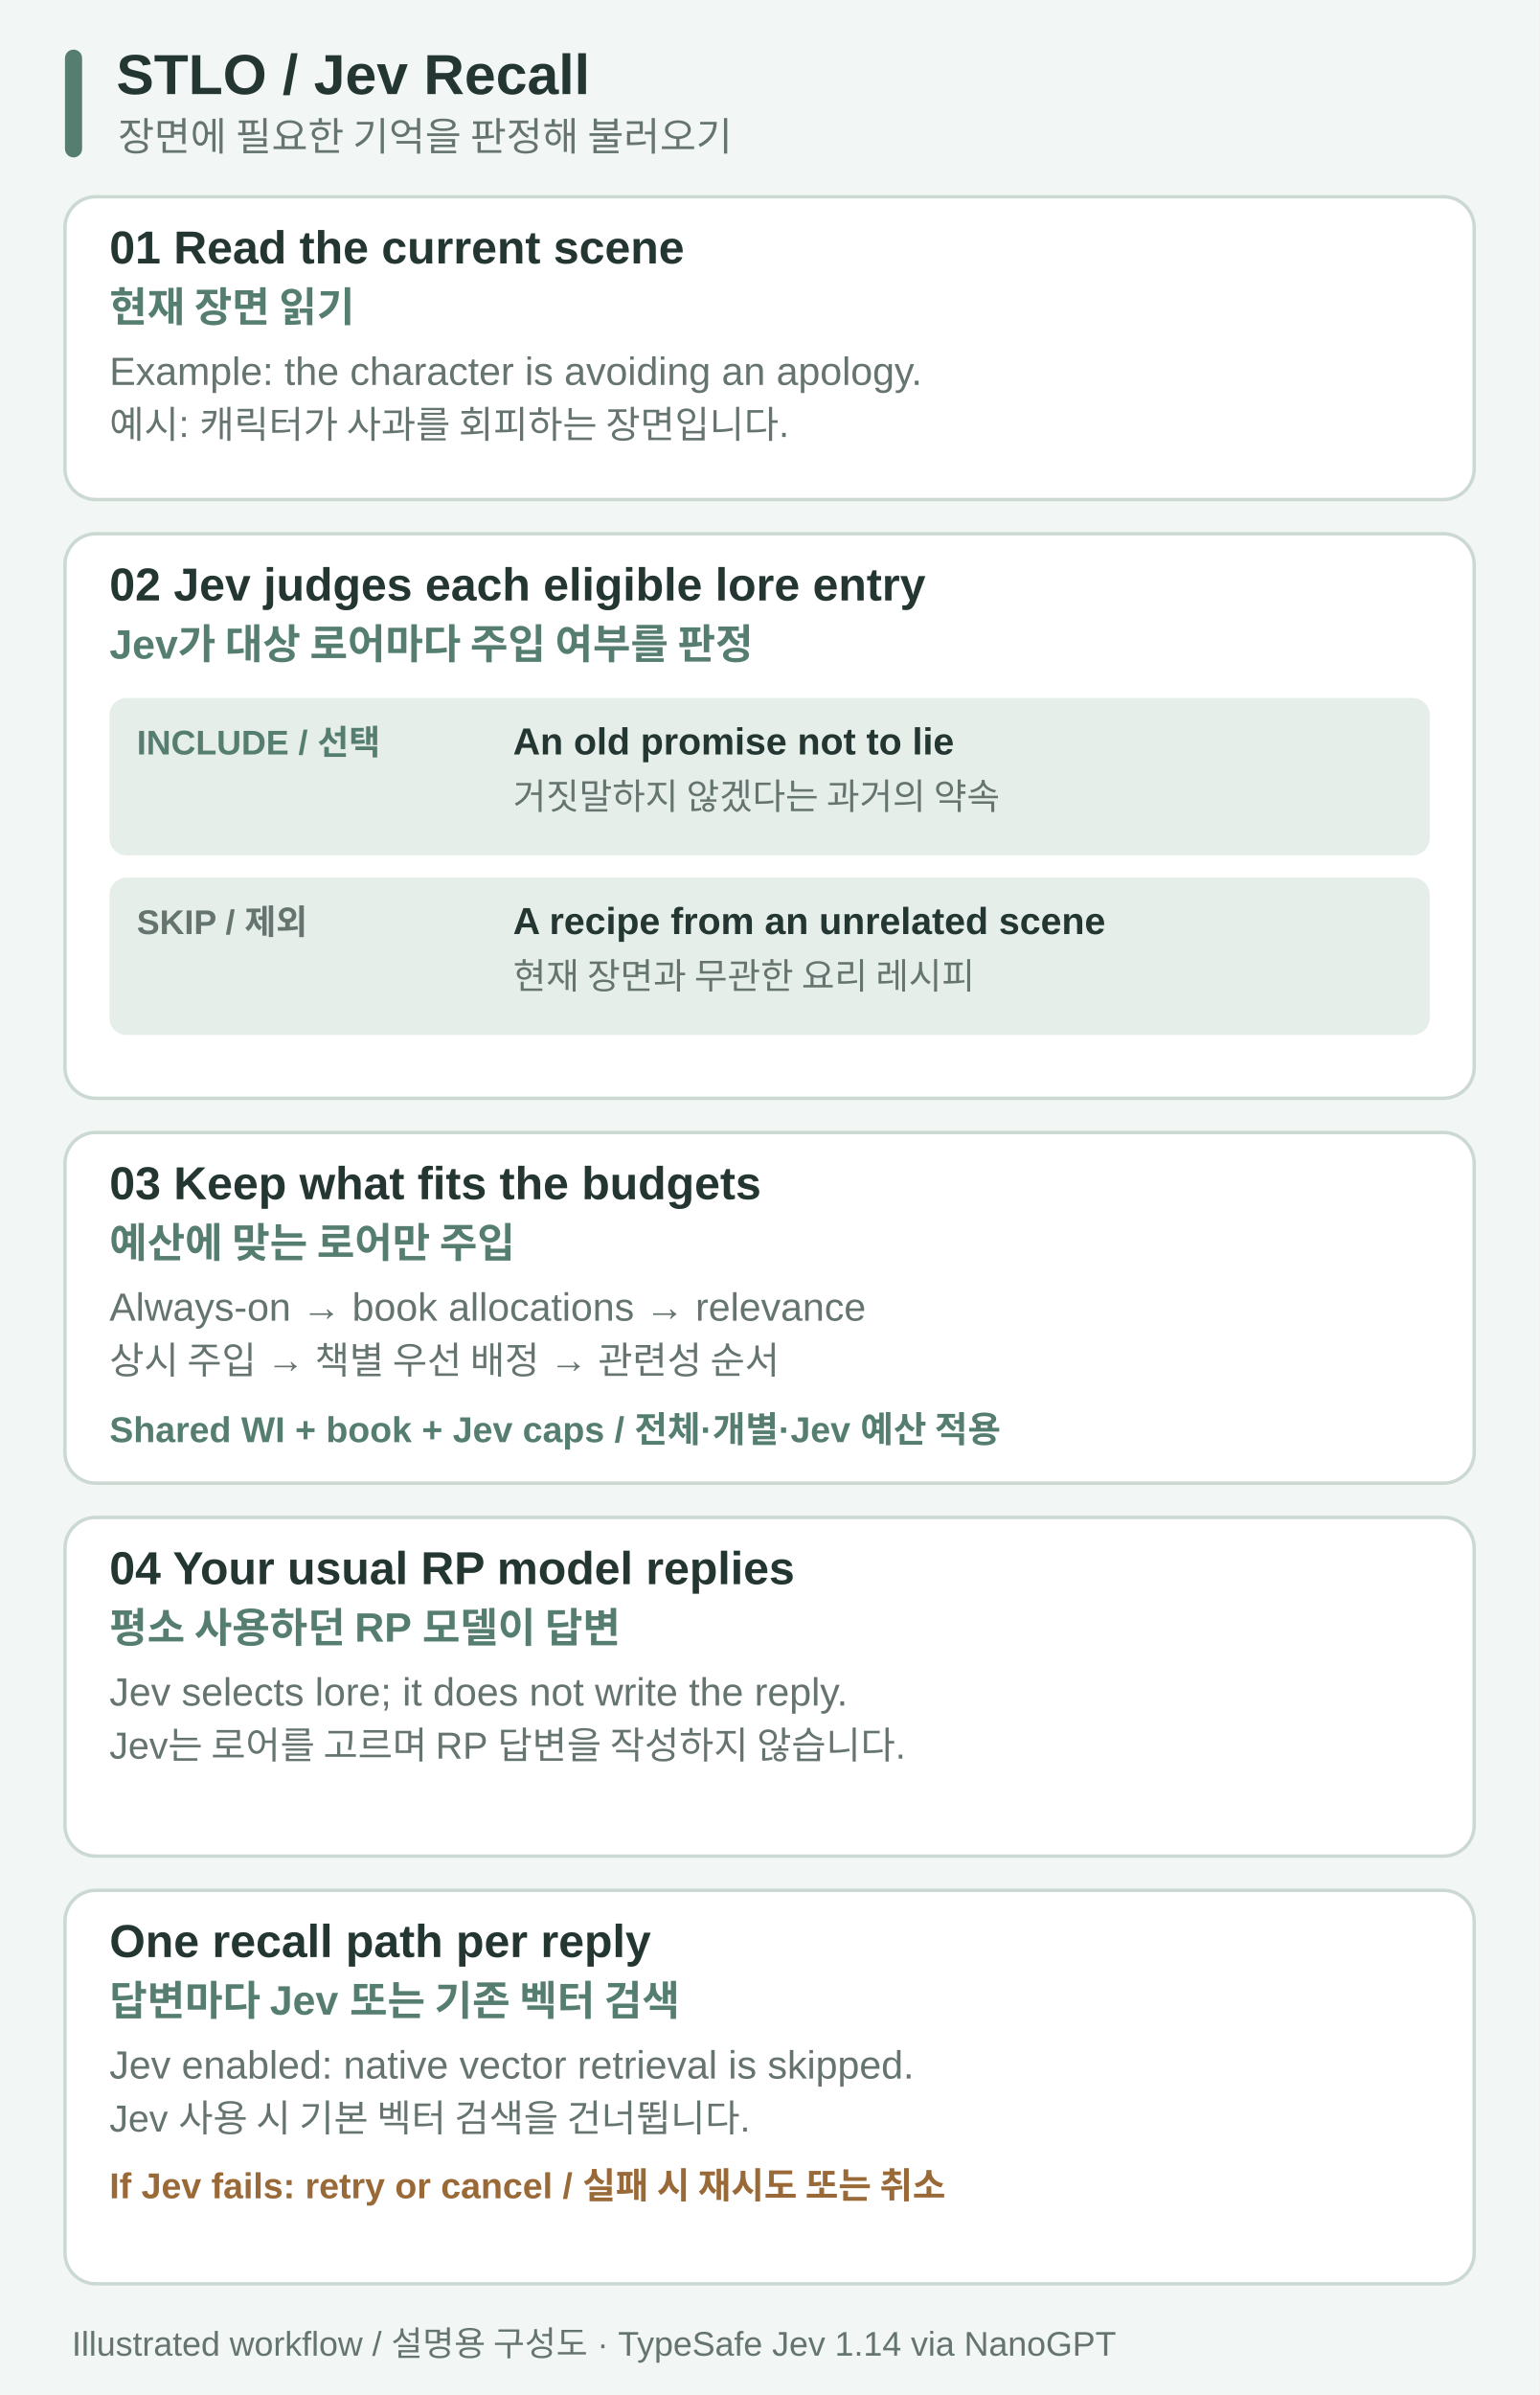
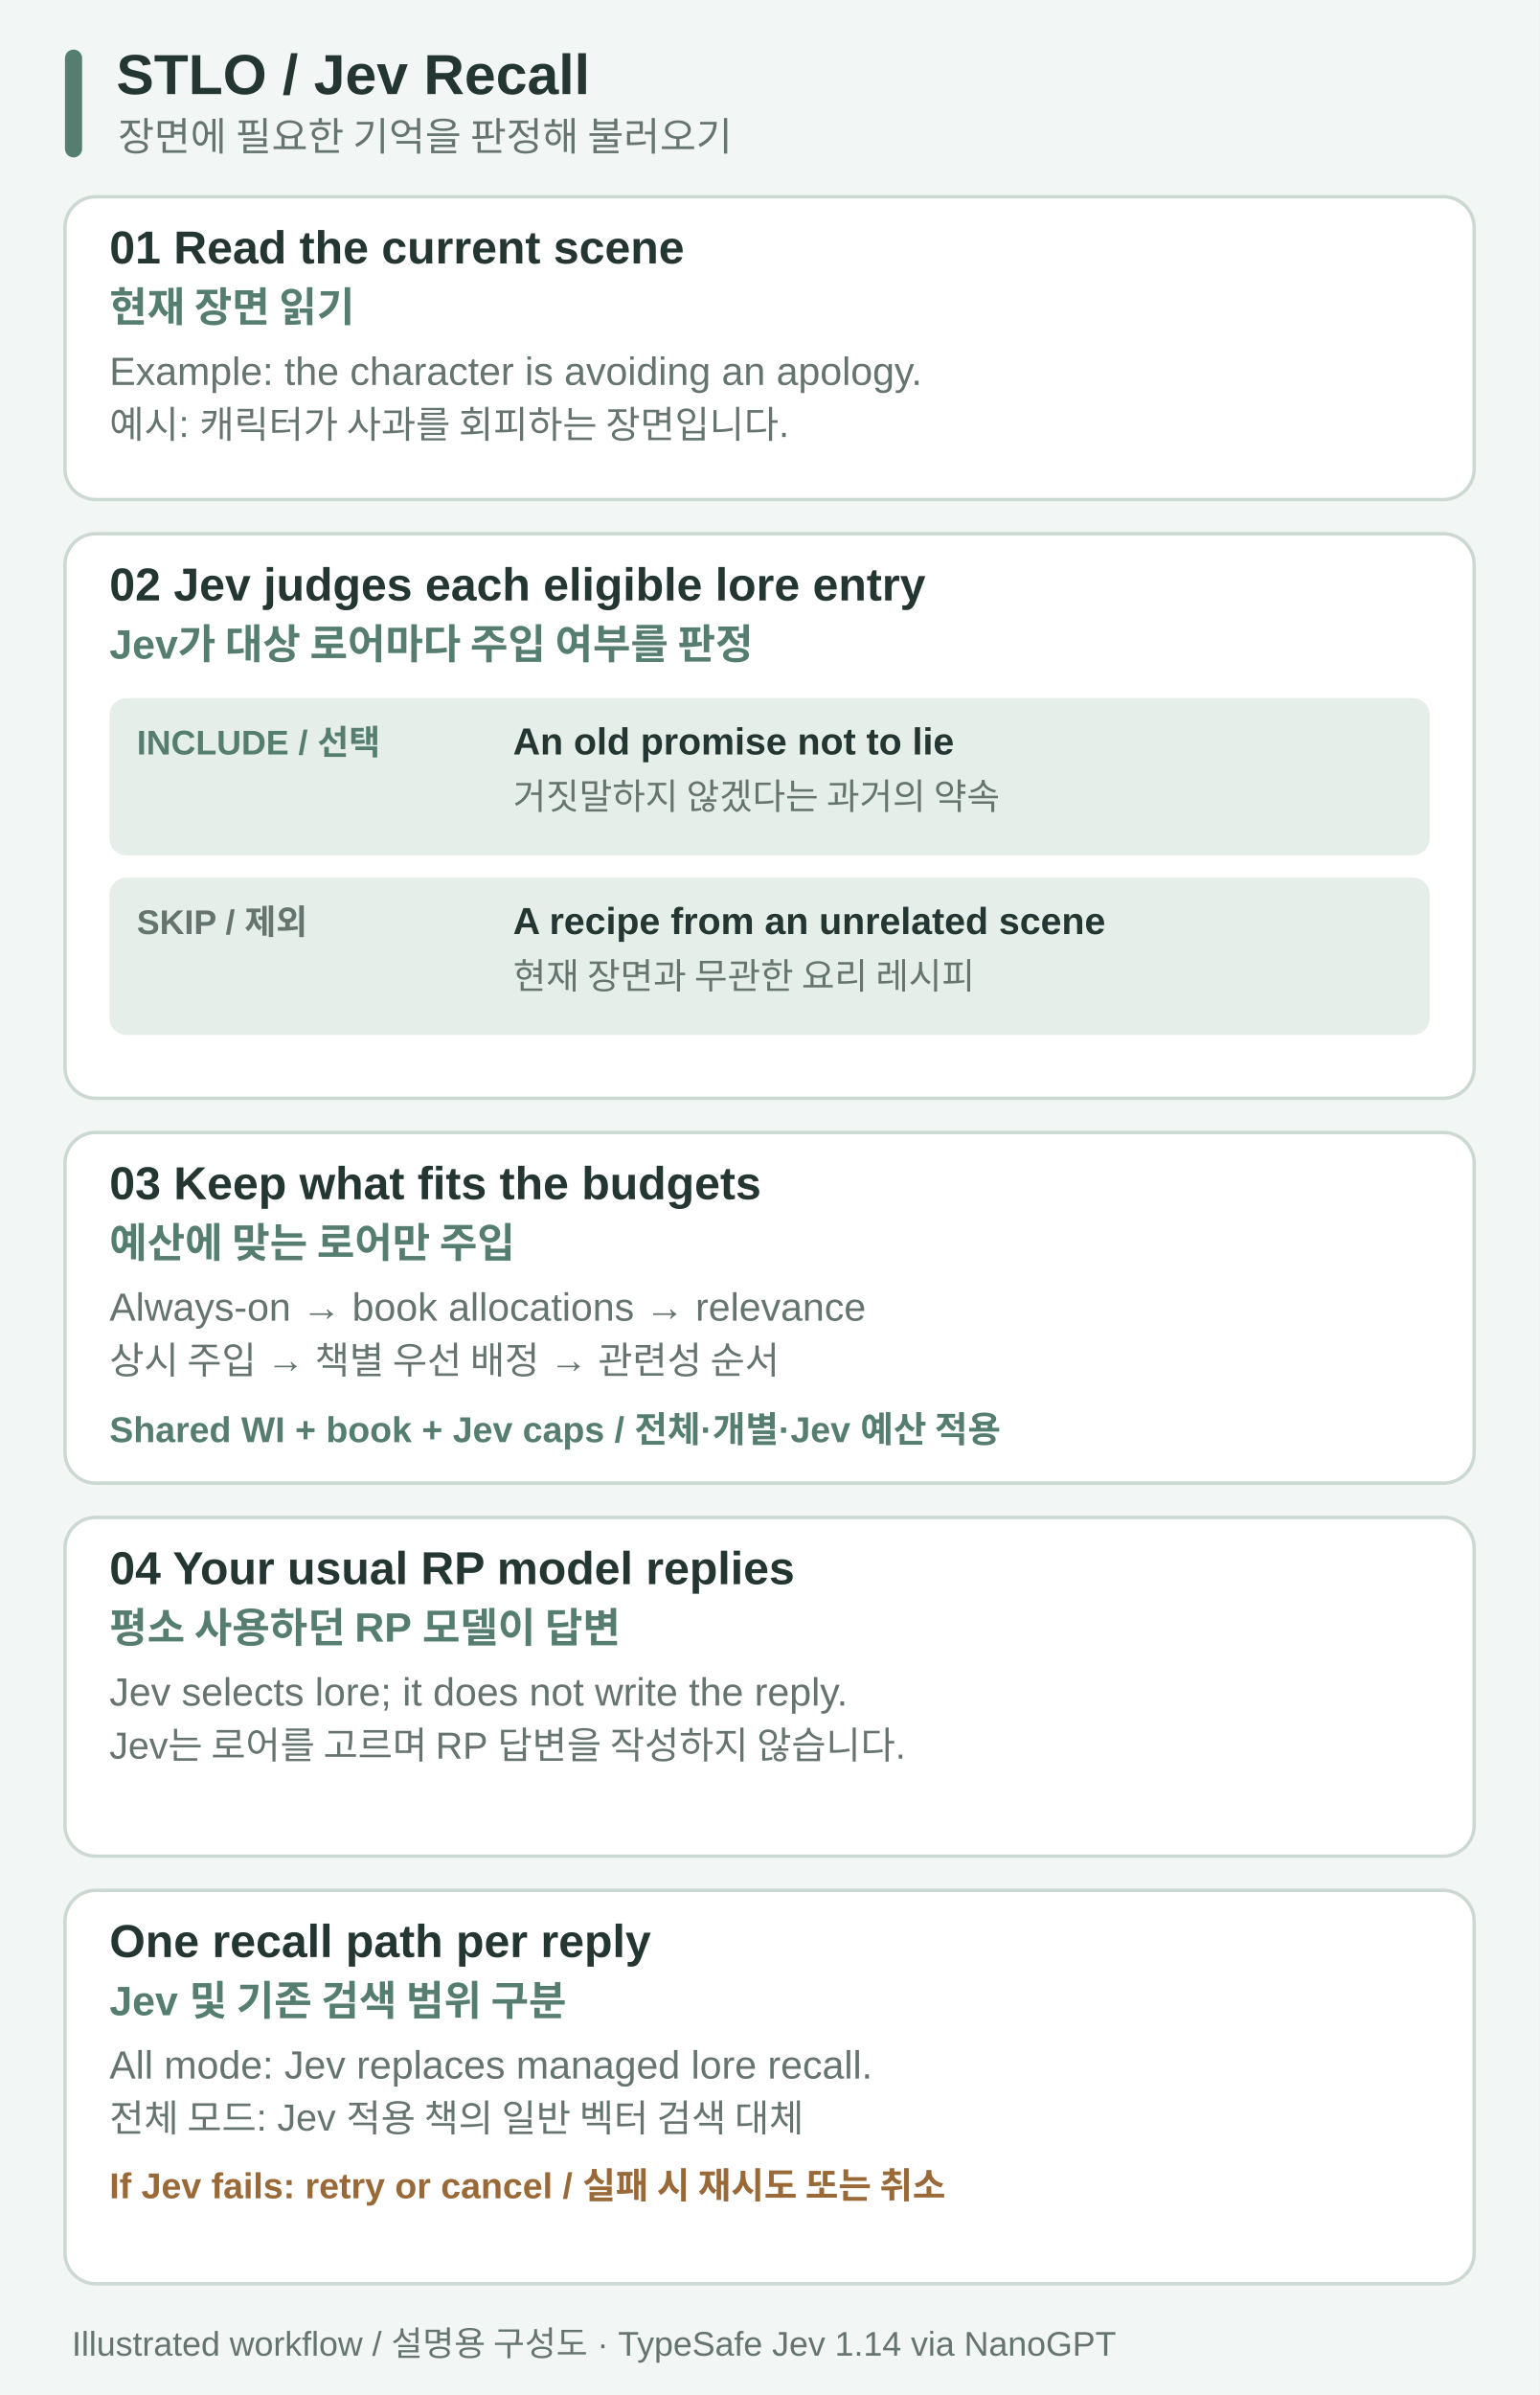
<svg xmlns="http://www.w3.org/2000/svg" viewBox="0 0 900 1400" width="900" height="1400" font-family="Arial, 'Noto Sans KR', 'Apple SD Gothic Neo', 'Malgun Gothic', sans-serif" role="img" aria-label="STLO / Jev Recall">
  <rect x="0" y="0" width="900" height="1400" rx="0" fill="#f2f6f4" stroke="none" stroke-width="2" />
  <rect x="38" y="29" width="10" height="63" rx="5" fill="#557e70" stroke="none" stroke-width="2" />
  <text x="68" y="55" font-size="33" fill="#243632" font-weight="650">STLO / Jev Recall</text>
  <text x="69" y="88" font-size="23" fill="#65746f" font-weight="400">장면에 필요한 기억을 판정해 불러오기</text>
  <rect x="38" y="115" width="824" height="177" rx="18" fill="#ffffff" stroke="#cbd9d2" stroke-width="2" />
  <text x="64" y="154" font-size="27" fill="#243632" font-weight="650">01  Read the current scene</text>
  <text x="64" y="188" font-size="24" fill="#557e70" font-weight="650">현재 장면 읽기</text>
  <text x="64" y="225" font-size="23" fill="#65746f" font-weight="400">Example: the character is avoiding an apology.</text>
  <text x="64" y="256" font-size="22" fill="#65746f" font-weight="400">예시: 캐릭터가 사과를 회피하는 장면입니다.</text>
  <rect x="38" y="312" width="824" height="330" rx="18" fill="#ffffff" stroke="#cbd9d2" stroke-width="2" />
  <text x="64" y="351" font-size="27" fill="#243632" font-weight="650">02  Jev judges each eligible lore entry</text>
  <text x="64" y="385" font-size="24" fill="#557e70" font-weight="650">Jev가 대상 로어마다 주입 여부를 판정</text>
  <rect x="64" y="408" width="772" height="92" rx="10" fill="#e5eee9" stroke="none" stroke-width="2" />
  <text x="80" y="441" font-size="20" fill="#557e70" font-weight="650">INCLUDE / 선택</text>
  <text x="300" y="441" font-size="22" fill="#243632" font-weight="650">An old promise not to lie</text>
  <text x="300" y="473" font-size="21" fill="#65746f" font-weight="400">거짓말하지 않겠다는 과거의 약속</text>
  <rect x="64" y="513" width="772" height="92" rx="10" fill="#e5eee9" stroke="none" stroke-width="2" />
  <text x="80" y="546" font-size="20" fill="#65746f" font-weight="650">SKIP / 제외</text>
  <text x="300" y="546" font-size="22" fill="#243632" font-weight="650">A recipe from an unrelated scene</text>
  <text x="300" y="578" font-size="21" fill="#65746f" font-weight="400">현재 장면과 무관한 요리 레시피</text>
  <rect x="38" y="662" width="824" height="205" rx="18" fill="#ffffff" stroke="#cbd9d2" stroke-width="2" />
  <text x="64" y="701" font-size="27" fill="#243632" font-weight="650">03  Keep what fits the budgets</text>
  <text x="64" y="735" font-size="24" fill="#557e70" font-weight="650">예산에 맞는 로어만 주입</text>
  <text x="64" y="772" font-size="23" fill="#65746f" font-weight="400">Always-on → book allocations → relevance</text>
  <text x="64" y="803" font-size="22" fill="#65746f" font-weight="400">상시 주입 → 책별 우선 배정 → 관련성 순서</text>
  <text x="64" y="843" font-size="21" fill="#557e70" font-weight="650">Shared WI + book + Jev caps / 전체·개별·Jev 예산 적용</text>
  <rect x="38" y="887" width="824" height="198" rx="18" fill="#ffffff" stroke="#cbd9d2" stroke-width="2" />
  <text x="64" y="926" font-size="27" fill="#243632" font-weight="650">04  Your usual RP model replies</text>
  <text x="64" y="960" font-size="24" fill="#557e70" font-weight="650">평소 사용하던 RP 모델이 답변</text>
  <text x="64" y="997" font-size="23" fill="#65746f" font-weight="400">Jev selects lore; it does not write the reply.</text>
  <text x="64" y="1028" font-size="22" fill="#65746f" font-weight="400">Jev는 로어를 고르며 RP 답변을 작성하지 않습니다.</text>
  <rect x="38" y="1105" width="824" height="230" rx="18" fill="#ffffff" stroke="#cbd9d2" stroke-width="2" />
  <text x="64" y="1144" font-size="27" fill="#243632" font-weight="650">One recall path per reply</text>
-   <text x="64" y="1178" font-size="24" fill="#557e70" font-weight="650">답변마다 Jev 또는 기존 벡터 검색</text>
-   <text x="64" y="1215" font-size="23" fill="#65746f" font-weight="400">Jev enabled: native vector retrieval is skipped.</text>
-   <text x="64" y="1246" font-size="22" fill="#65746f" font-weight="400">Jev 사용 시 기본 벡터 검색을 건너뜁니다.</text>
+   <text x="64" y="1178" font-size="24" fill="#557e70" font-weight="650">Jev 및 기존 검색 범위 구분</text>
+   <text x="64" y="1215" font-size="23" fill="#65746f" font-weight="400">All mode: Jev replaces managed lore recall.</text>
+   <text x="64" y="1246" font-size="22" fill="#65746f" font-weight="400">전체 모드: Jev 적용 책의 일반 벡터 검색 대체</text>
  <text x="64" y="1285" font-size="21" fill="#9a6938" font-weight="650">If Jev fails: retry or cancel / 실패 시 재시도 또는 취소</text>
  <text x="42" y="1377" font-size="20" fill="#65746f" font-weight="400">Illustrated workflow / 설명용 구성도 · TypeSafe Jev 1.14 via NanoGPT</text>
</svg>
